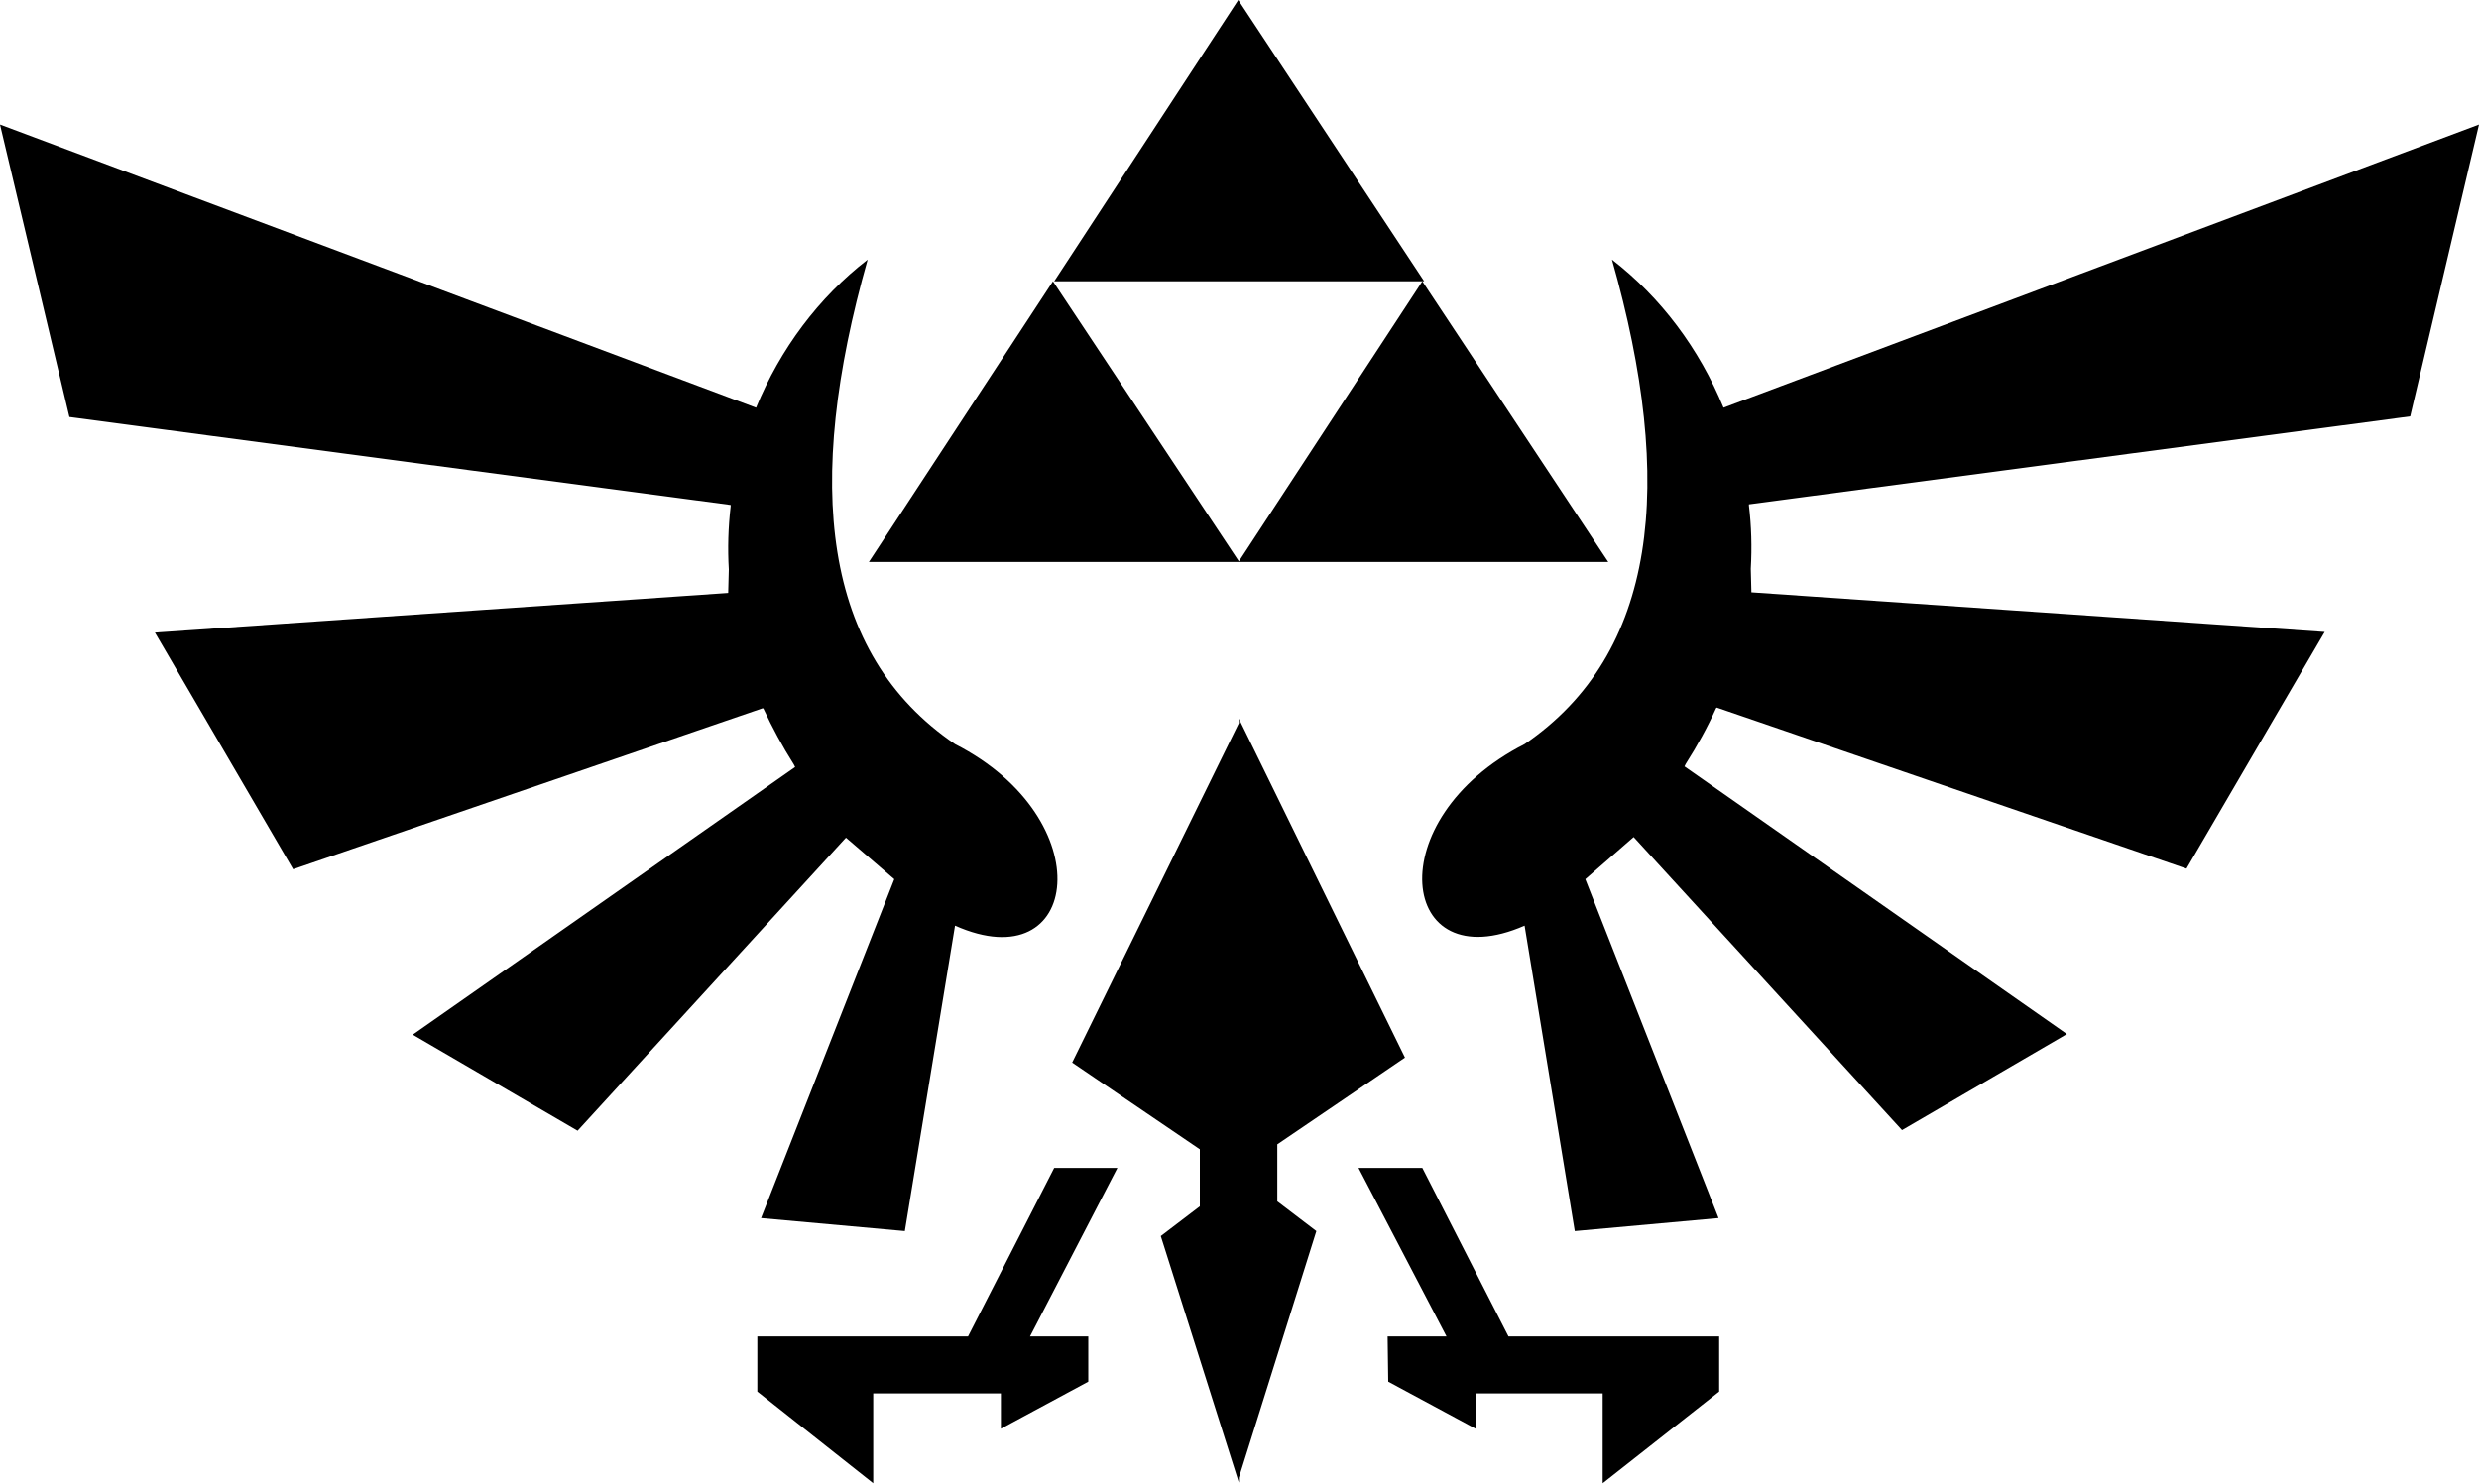
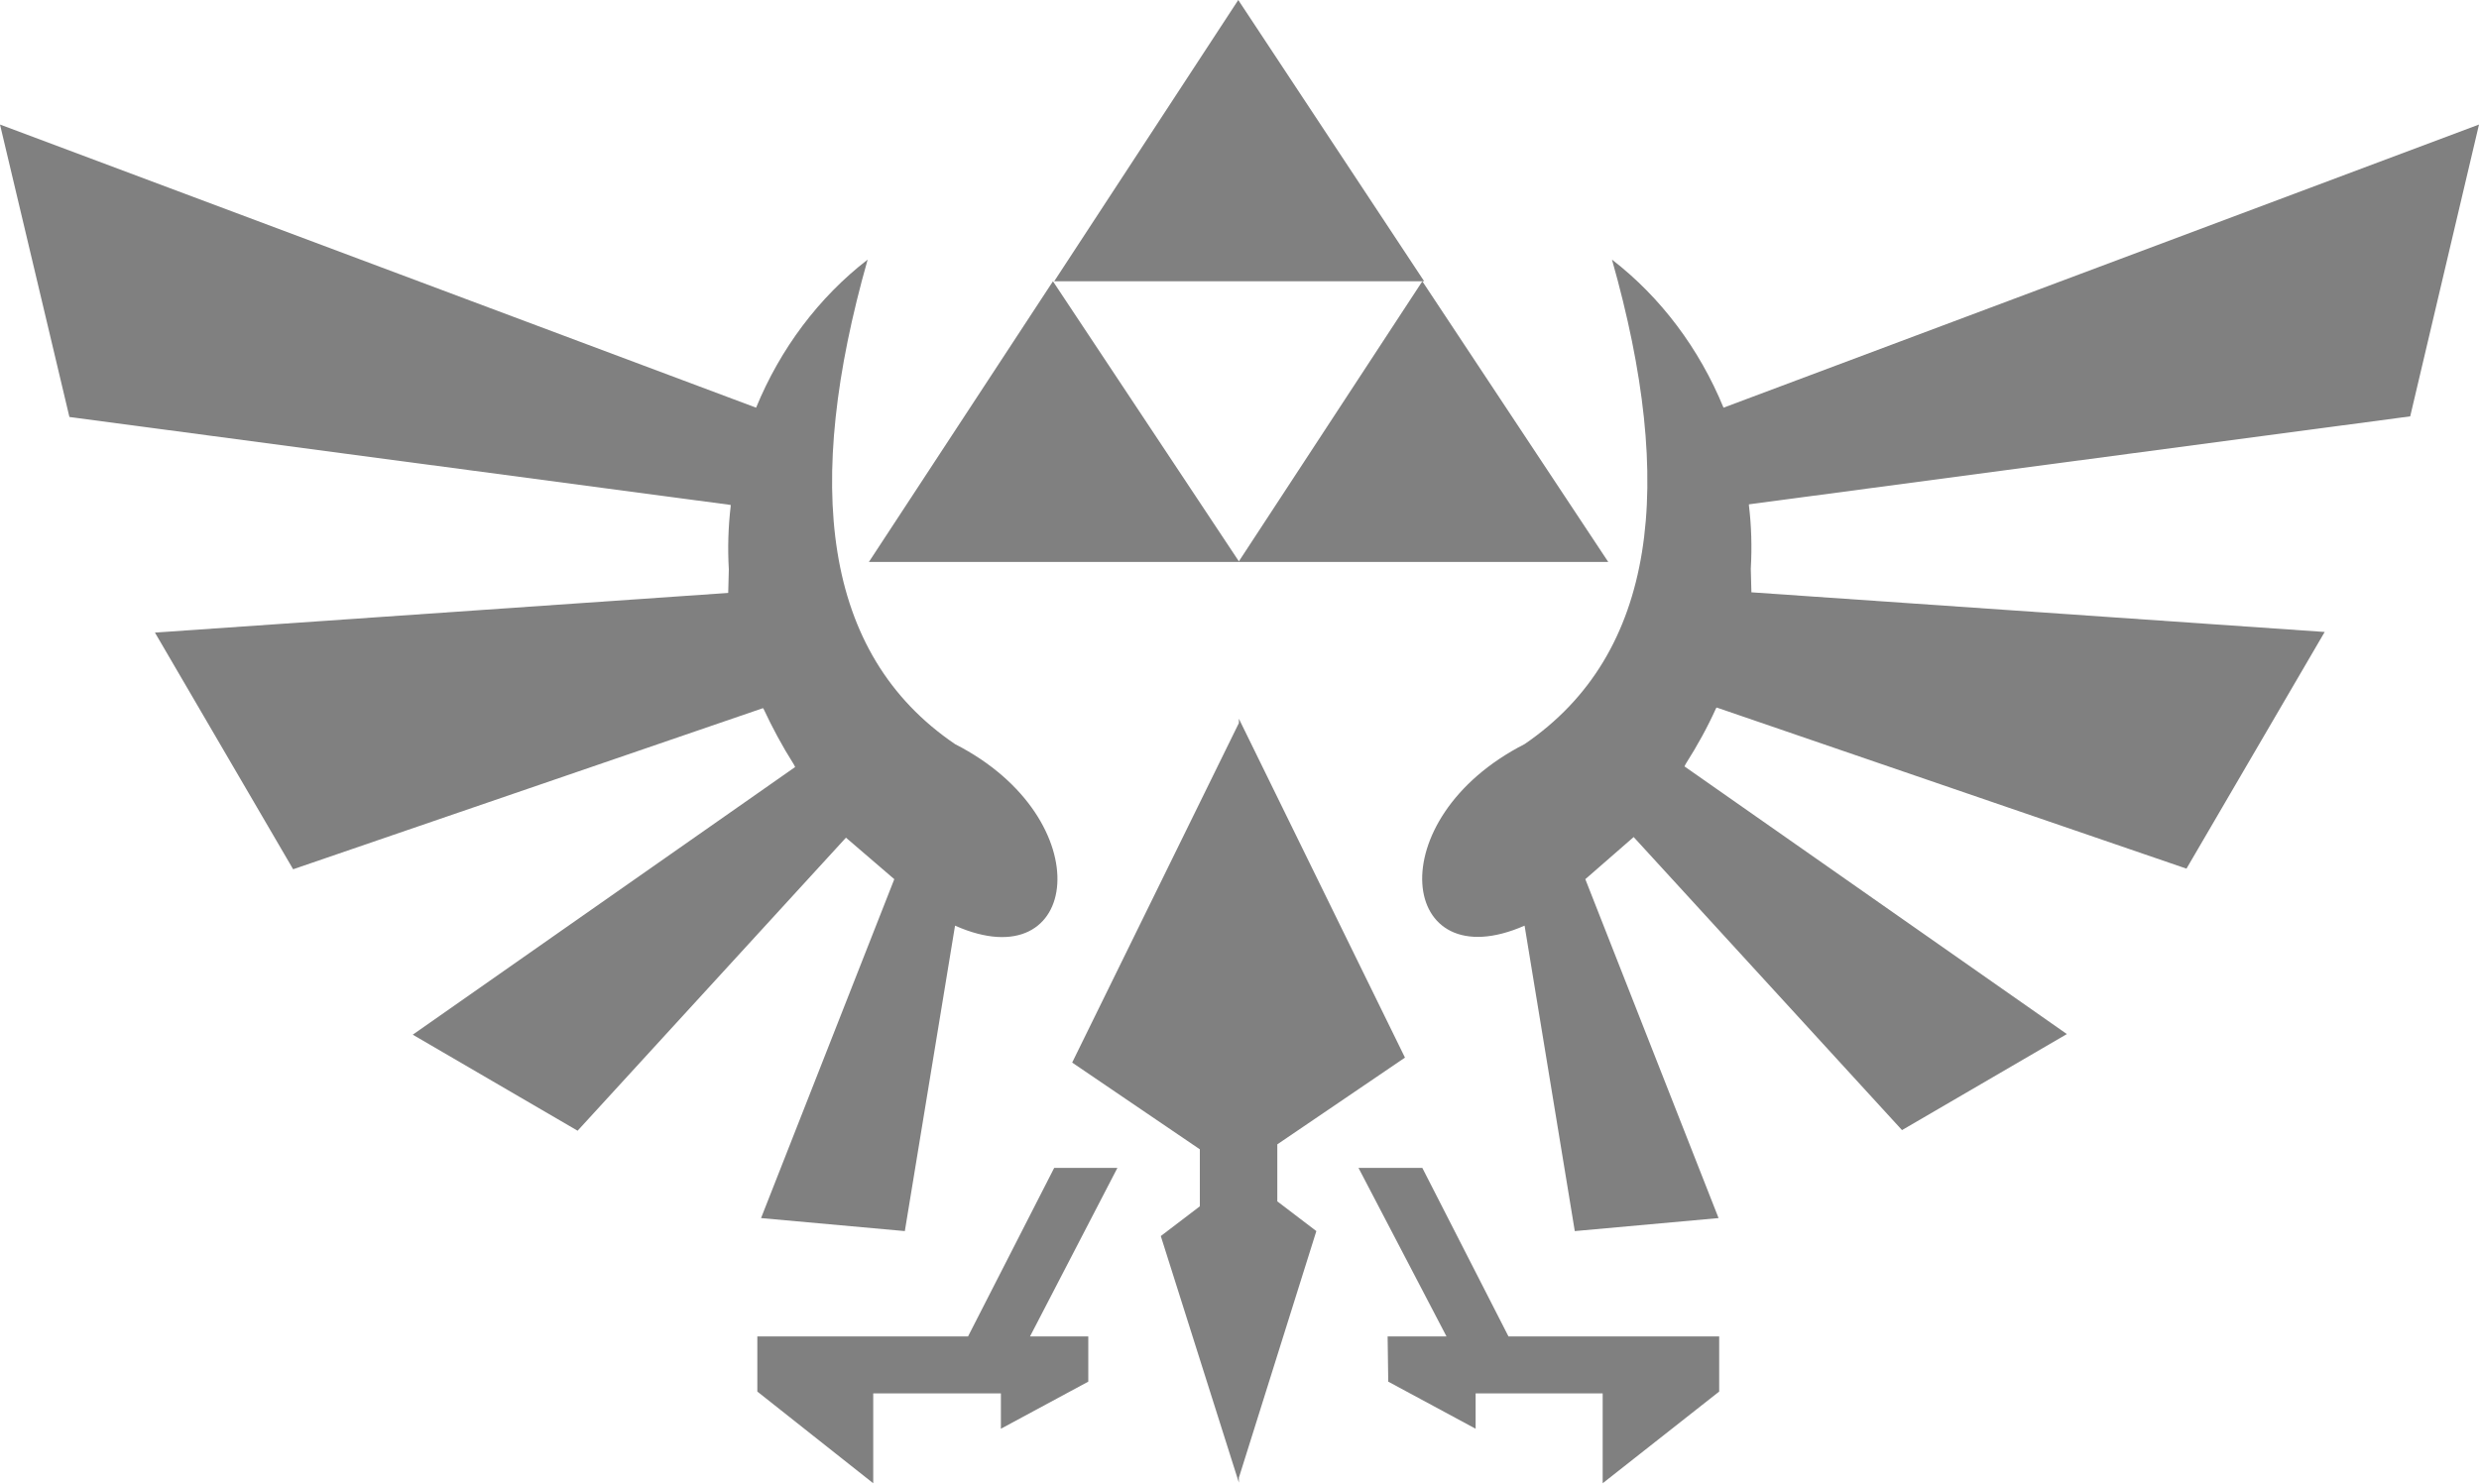
<svg xmlns="http://www.w3.org/2000/svg" version="1.1" id="Layer_1" x="0px" y="0px" viewBox="0 0 400 239.4" style="enable-background:new 0 0 400 239.4;" xml:space="preserve">
  <g>
-     <path d="M144.3,141.9l-21.5,54.7l23.2,2.1l8.1-49.3c20.3,9,23.7-17.2,0-29.3c-21.5-14.6-24.4-41.9-14.1-78.2   c-7.9,6.1-14.1,14.4-18,23.9l0,0L0,20.1l11.2,47.2l106.7,14.2l0,0.2c-0.4,3.4-0.5,6.8-0.3,10.2l-0.1,3.8l-92.5,6.4l22.3,38.2   l75.8-26l0.1,0.1c1.4,3,3,6,4.9,9l0.2,0.4l-61.7,43.2l26.6,15.5l43.3-47.3L144.3,141.9z" />
-     <path d="M400,20.1L278.1,65.8l0,0c-3.9-9.5-10.1-17.8-18-23.9c10.3,36.3,7.3,63.6-14.1,78.2c-23.7,12.1-20.3,38.2,0,29.3l8.1,49.3   l23.2-2.1l-21.5-54.7l7.8-6.8l43.3,47.3l26.6-15.5l-61.7-43.2l0.2-0.4c1.9-3,3.5-5.9,4.9-9l0.1-0.1l75.8,26l22.3-38.2l-92.5-6.4   l-0.1-3.8c0.2-3.5,0.1-6.9-0.3-10.2l0-0.2l106.7-14.2L400,20.1z" />
-     <polygon points="199.8,0 170.1,45.4 229.5,45.4 229.8,45.4  " />
-     <polygon points="199.9,90.7 259.5,90.7 229.5,45.4 199.9,90.6 169.9,45.4 140.2,90.7 199.8,90.7  " />
-     <polygon points="206.1,184.7 226.7,170.7 199.9,116 199.9,116.7 173,171.5 193.6,185.5 193.6,194.7 187.3,199.5 199.9,239.3    199.9,238.5 212.4,198.7 206.1,193.9  " />
-     <polygon points="170.1,188.5 156.2,215.7 122.2,215.7 122.2,224.6 140.9,239.4 140.9,224.9 161.5,224.9 161.5,230.6 175.6,223    175.6,215.7 166.2,215.7 180.3,188.5  " />
-     <polygon points="229.5,188.5 219.2,188.5 233.4,215.7 223.9,215.7 224,223 238.1,230.6 238.1,224.9 258.6,224.9 258.6,239.4    277.4,224.6 277.4,215.7 243.4,215.7  " />
+     <path fill="gray" d="M144.3,141.9l-21.5,54.7l23.2,2.1l8.1-49.3c20.3,9,23.7-17.2,0-29.3c-21.5-14.6-24.4-41.9-14.1-78.2   c-7.9,6.1-14.1,14.4-18,23.9l0,0L0,20.1l11.2,47.2l106.7,14.2l0,0.2c-0.4,3.4-0.5,6.8-0.3,10.2l-0.1,3.8l-92.5,6.4l22.3,38.2   l75.8-26l0.1,0.1c1.4,3,3,6,4.9,9l0.2,0.4l-61.7,43.2l26.6,15.5l43.3-47.3L144.3,141.9z" />
+     <path fill="gray" d="M400,20.1L278.1,65.8l0,0c-3.9-9.5-10.1-17.8-18-23.9c10.3,36.3,7.3,63.6-14.1,78.2c-23.7,12.1-20.3,38.2,0,29.3l8.1,49.3   l23.2-2.1l-21.5-54.7l7.8-6.8l43.3,47.3l26.6-15.5l-61.7-43.2l0.2-0.4c1.9-3,3.5-5.9,4.9-9l0.1-0.1l75.8,26l22.3-38.2l-92.5-6.4   l-0.1-3.8c0.2-3.5,0.1-6.9-0.3-10.2l0-0.2l106.7-14.2L400,20.1z" />
+     <polygon fill="gray" points="199.8,0 170.1,45.4 229.5,45.4 229.8,45.4  " />
+     <polygon fill="gray" points="199.9,90.7 259.5,90.7 229.5,45.4 199.9,90.6 169.9,45.4 140.2,90.7 199.8,90.7  " />
+     <polygon fill="gray" points="206.1,184.7 226.7,170.7 199.9,116 199.9,116.7 173,171.5 193.6,185.5 193.6,194.7 187.3,199.5 199.9,239.3   199.9,238.5 212.4,198.7 206.1,193.9  " />
+     <polygon fill="gray" points="170.1,188.5 156.2,215.7 122.2,215.7 122.2,224.6 140.9,239.4 140.9,224.9 161.5,224.9 161.5,230.6 175.6,223   175.6,215.7 166.2,215.7 180.3,188.5  " />
+     <polygon fill="gray" points="229.5,188.5 219.2,188.5 233.4,215.7 223.9,215.7 224,223 238.1,230.6 238.1,224.9 258.6,224.9 258.6,239.4   277.4,224.6 277.4,215.7 243.4,215.7  " />
  </g>
</svg>
